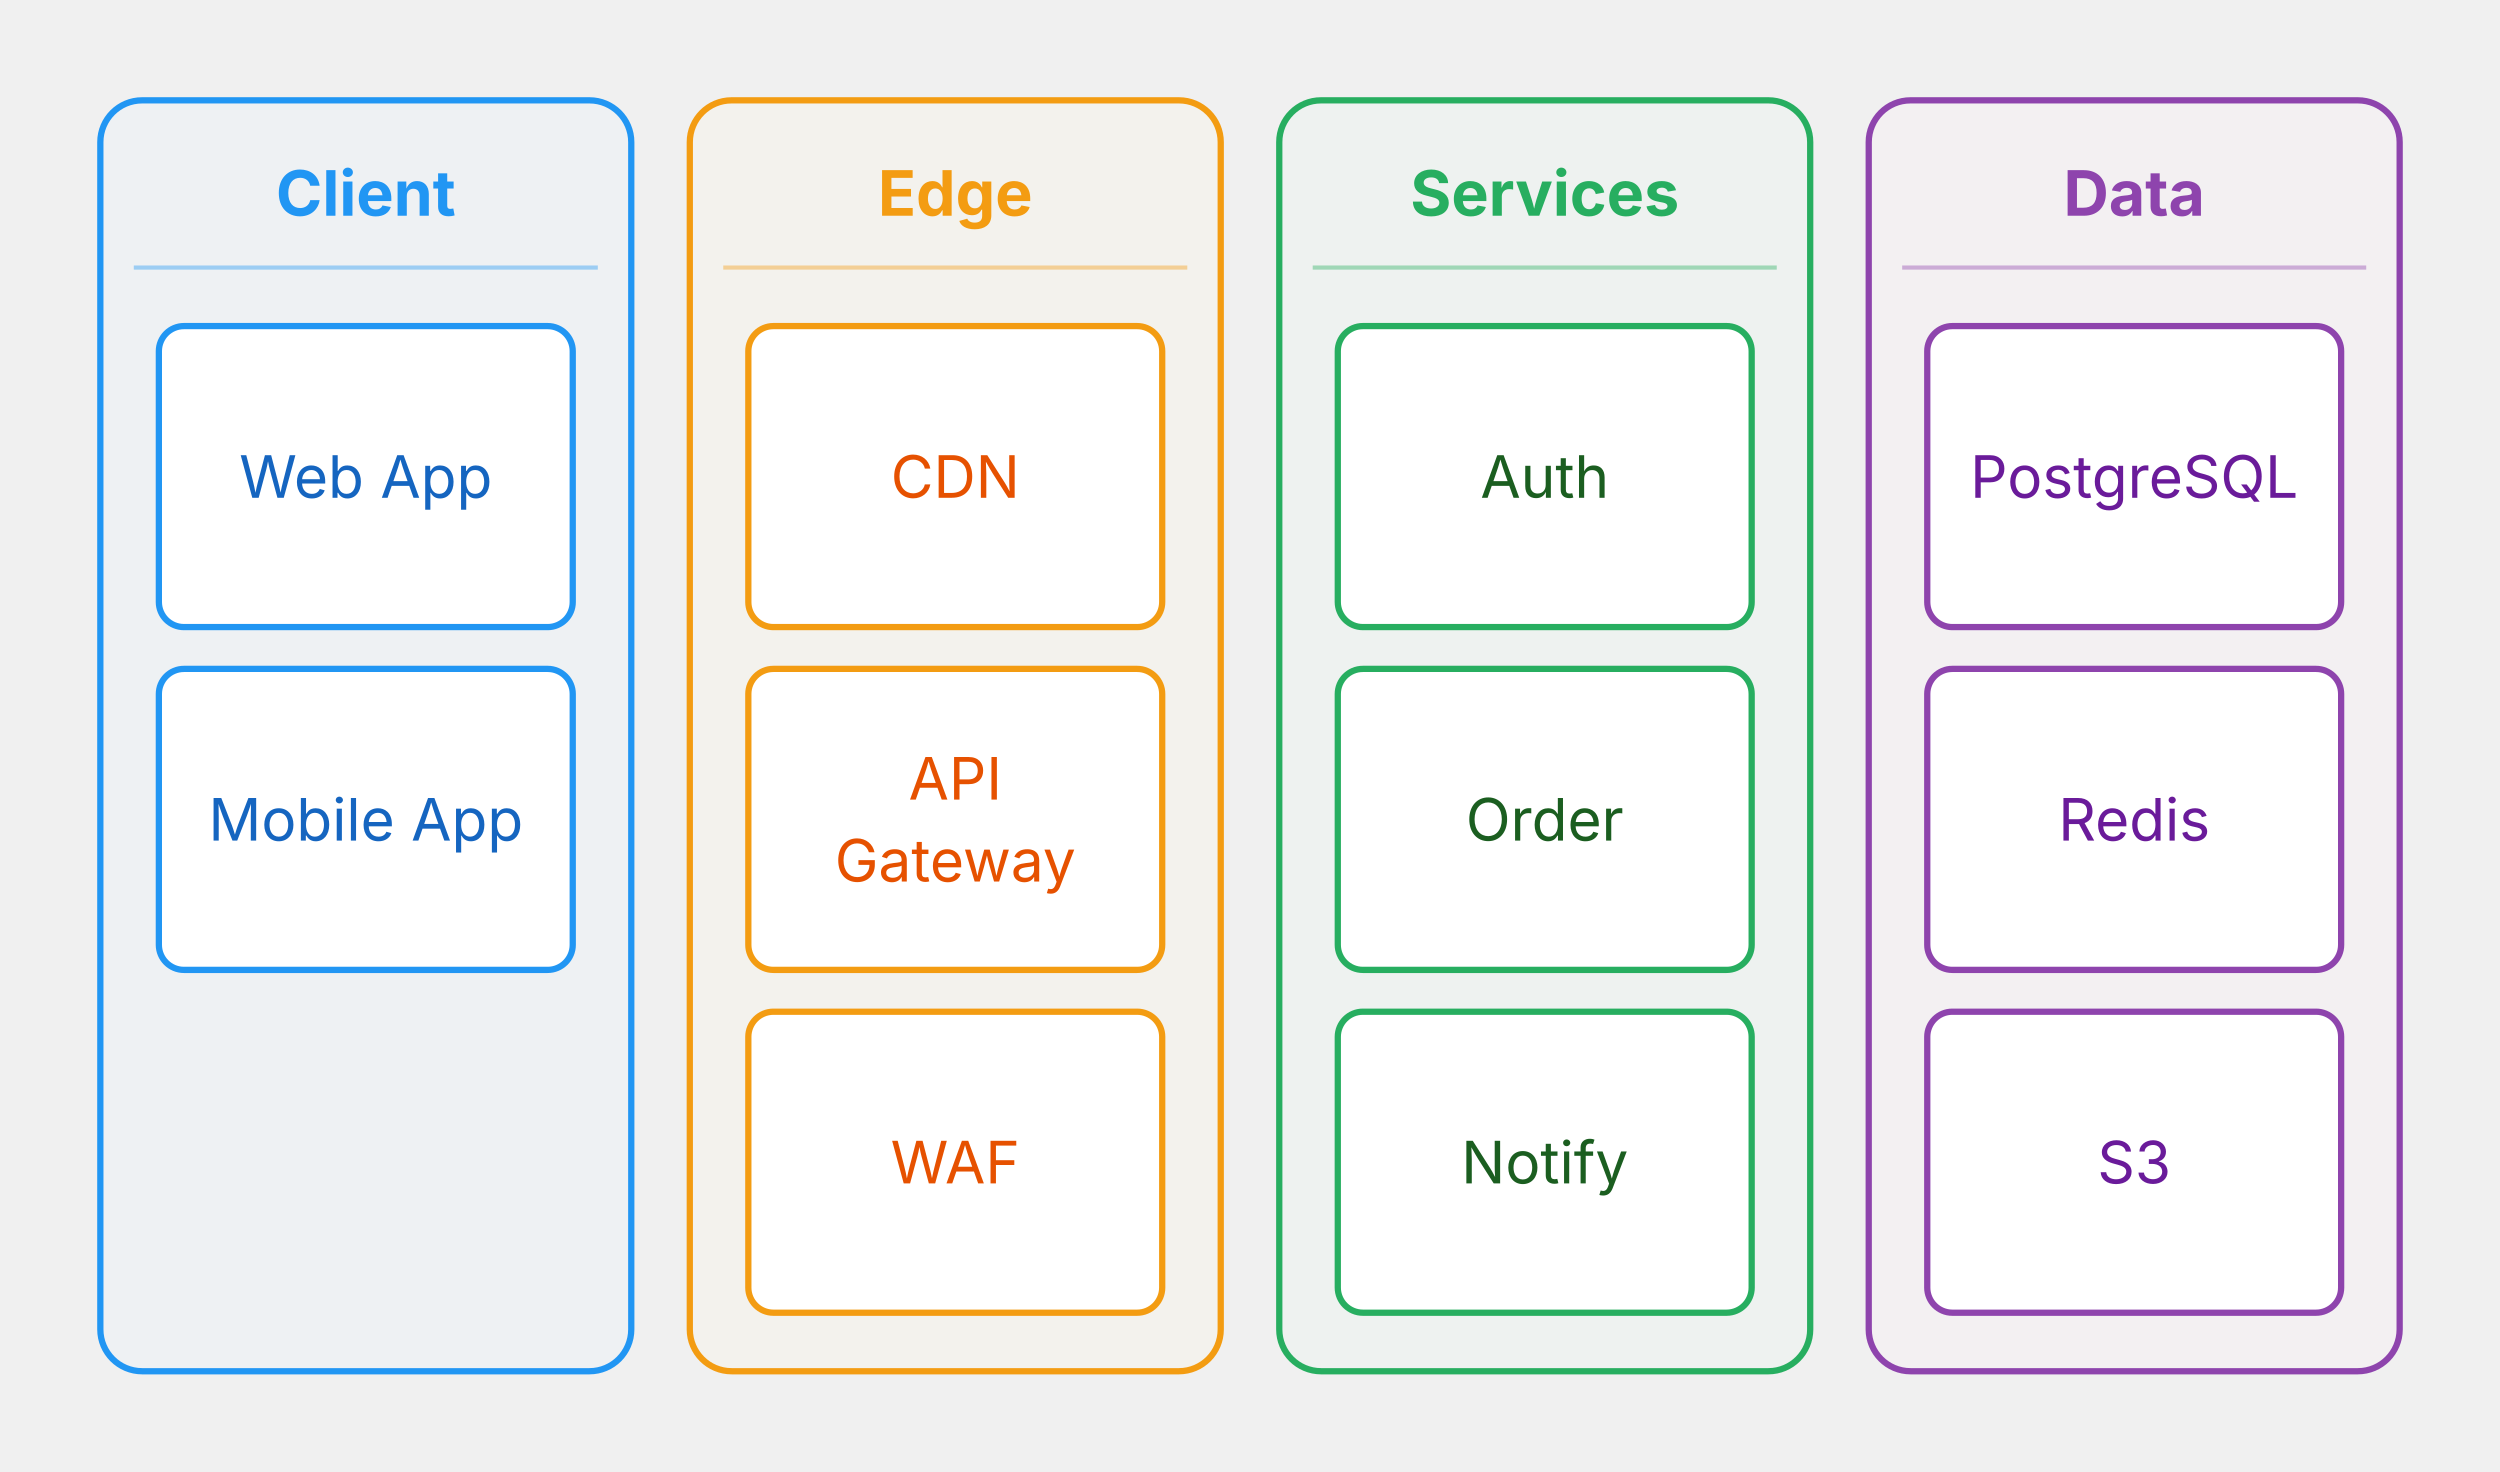
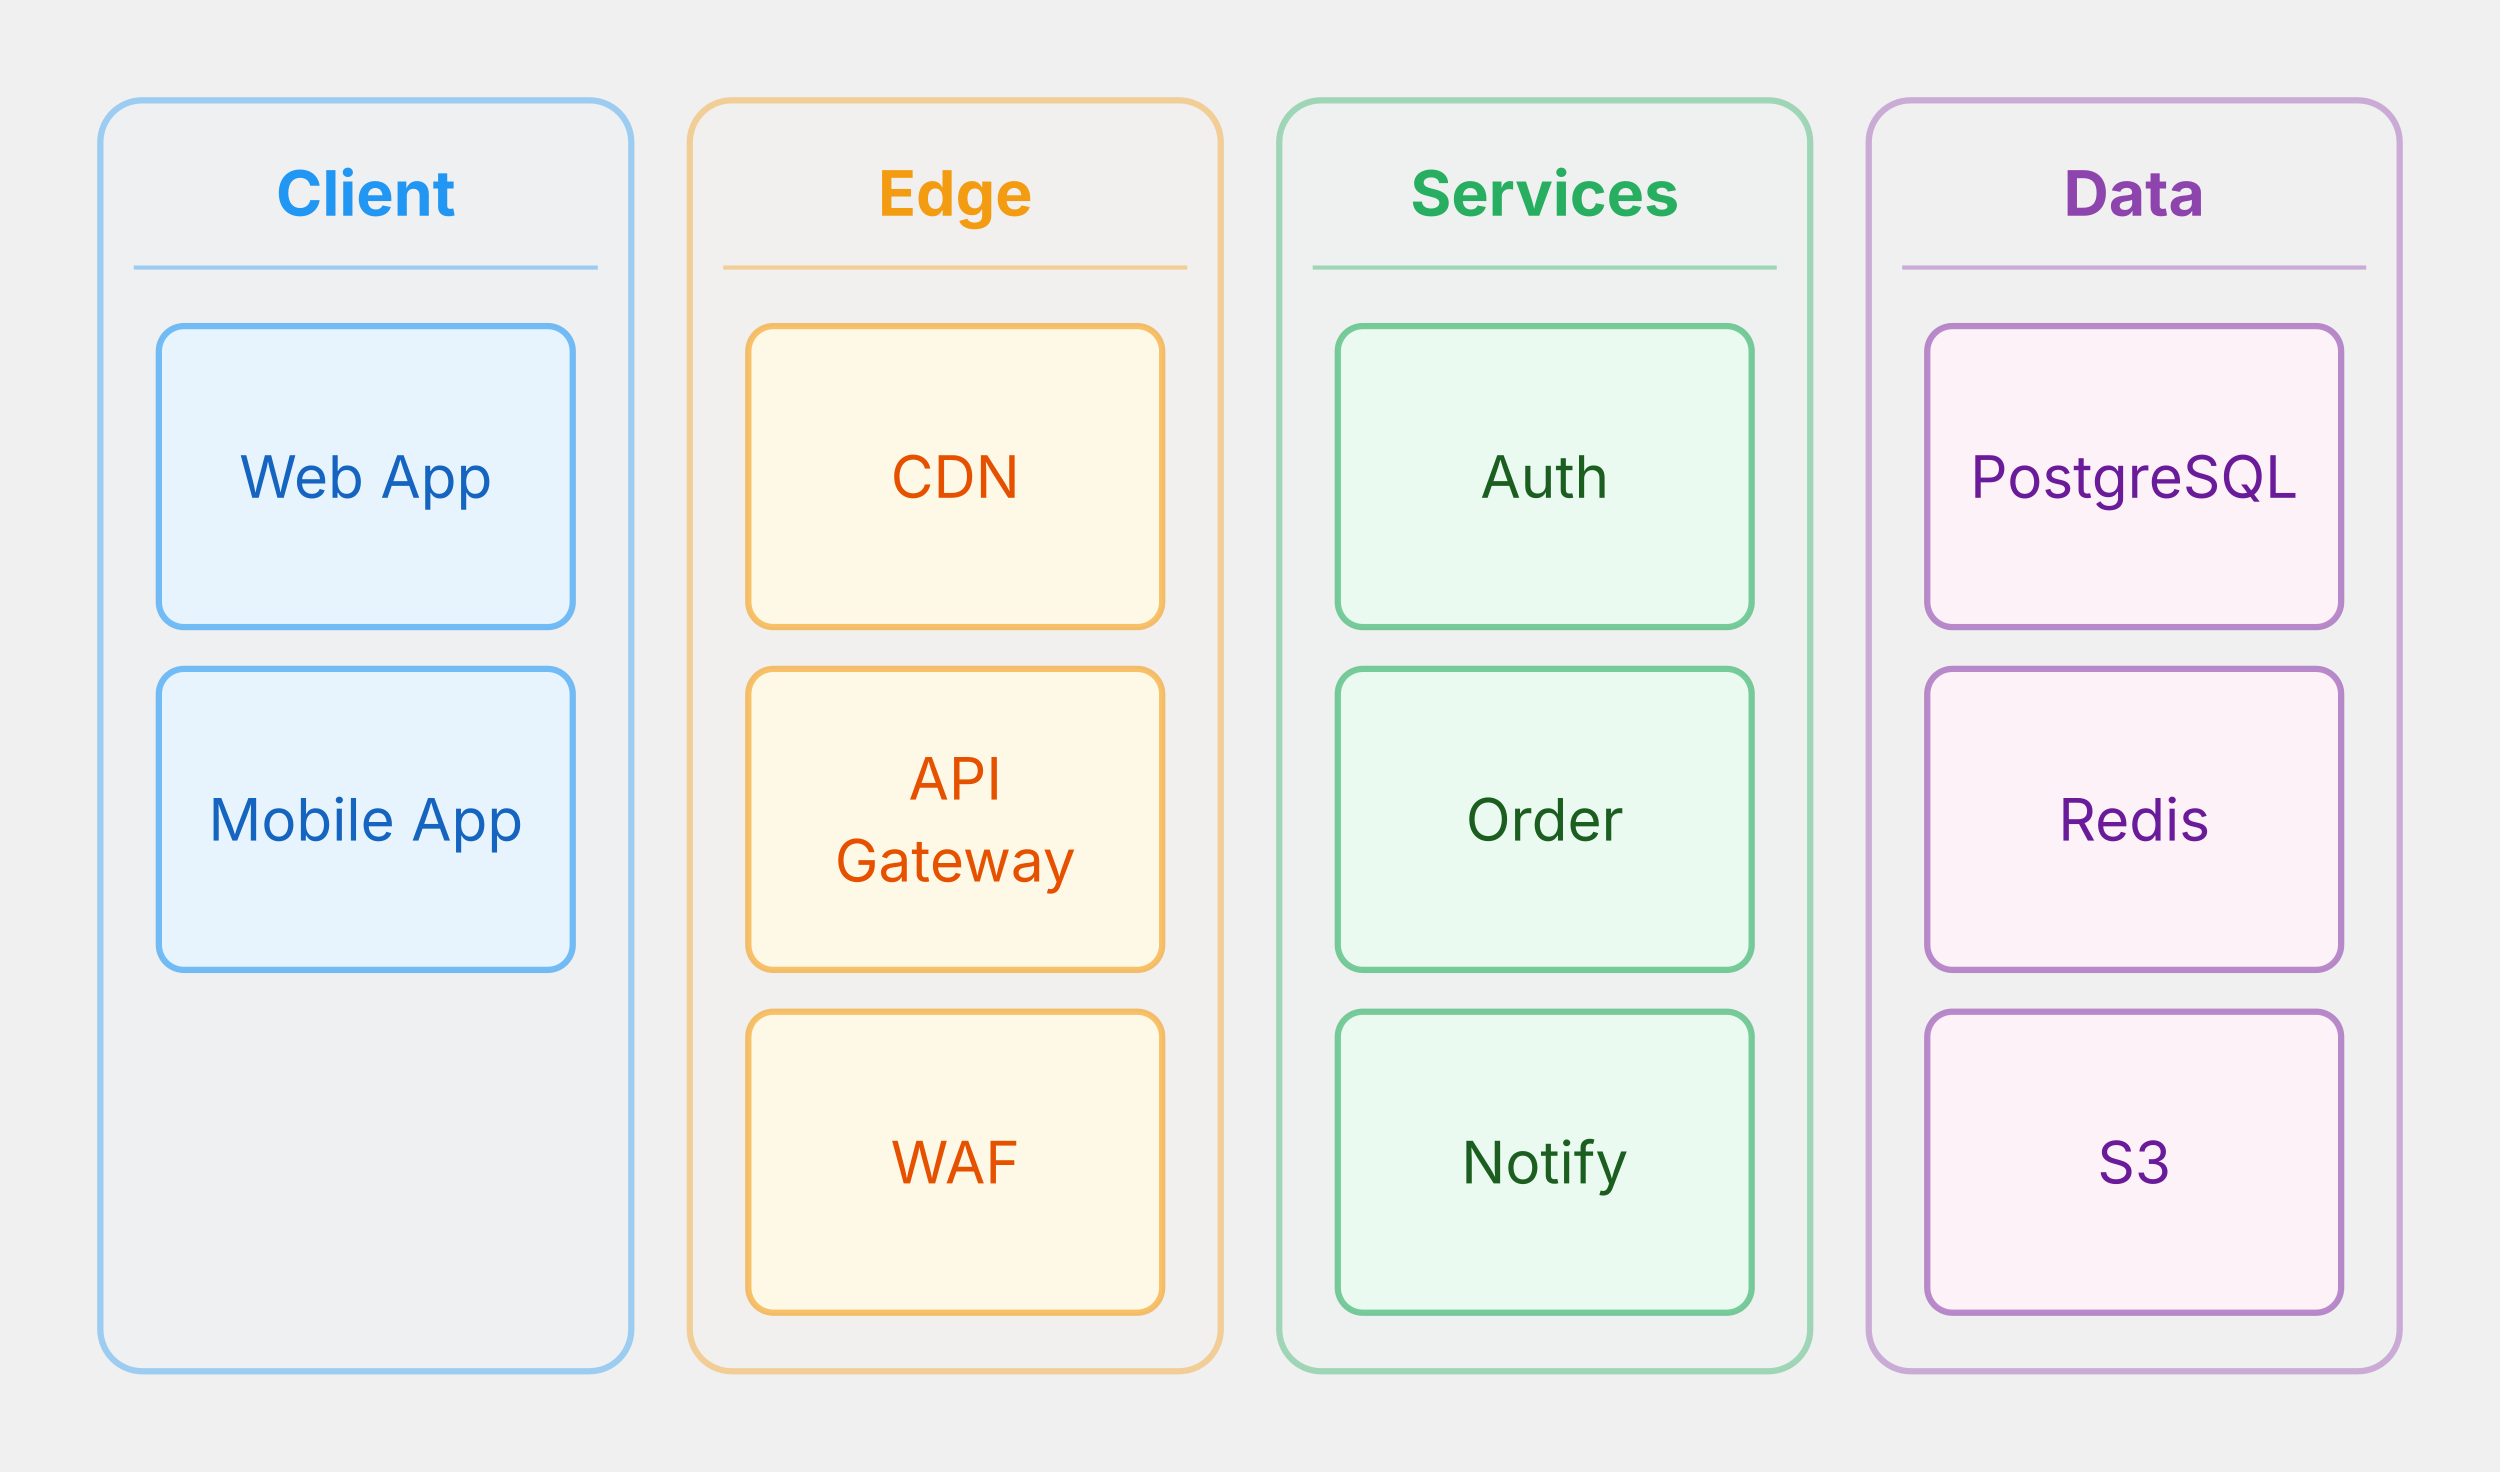
<svg xmlns="http://www.w3.org/2000/svg" width="598" height="352" viewBox="0 0 598 352">
  <g class="arch-diagram">
-     <rect x="24" y="24" width="127" height="304" rx="10" fill="#e8f4fd" fill-opacity="0.25" stroke="#2196f3" stroke-width="1.5" />
+     <rect x="24" y="24" width="127" height="304" rx="10" fill="#e8f4fd" fill-opacity="0.08" stroke="#2196f3" stroke-opacity="0.4" stroke-width="1.5" />
    <text x="87.5" y="46" text-anchor="middle" dominant-baseline="middle" font-family="Inter, system-ui, -apple-system, sans-serif" font-size="15" fill="#2196f3" font-weight="700">Client</text>
    <line x1="32" y1="64" x2="143" y2="64" stroke="#2196f3" stroke-width="1" opacity="0.4" />
-     <rect x="38" y="78" width="99" height="72" rx="6" fill="white" stroke="#2196f3" stroke-width="1.5" />
+     <rect x="38" y="78" width="99" height="72" rx="6" fill="#e8f4fd" stroke="#2196f3" stroke-opacity="0.6" stroke-width="1.5" />
    <text x="87.5" y="114" text-anchor="middle" dominant-baseline="middle" font-family="Inter, system-ui, -apple-system, sans-serif" font-size="14" fill="#1565c0">Web App</text>
-     <rect x="38" y="160" width="99" height="72" rx="6" fill="white" stroke="#2196f3" stroke-width="1.5" />
+     <rect x="38" y="160" width="99" height="72" rx="6" fill="#e8f4fd" stroke="#2196f3" stroke-opacity="0.6" stroke-width="1.5" />
    <text x="87.5" y="196" text-anchor="middle" dominant-baseline="middle" font-family="Inter, system-ui, -apple-system, sans-serif" font-size="14" fill="#1565c0">Mobile App</text>
-     <rect x="165" y="24" width="127" height="304" rx="10" fill="#fef9e7" fill-opacity="0.25" stroke="#f39c12" stroke-width="1.5" />
+     <rect x="165" y="24" width="127" height="304" rx="10" fill="#fef9e7" fill-opacity="0.08" stroke="#f39c12" stroke-opacity="0.4" stroke-width="1.5" />
    <text x="228.5" y="46" text-anchor="middle" dominant-baseline="middle" font-family="Inter, system-ui, -apple-system, sans-serif" font-size="15" fill="#f39c12" font-weight="700">Edge</text>
    <line x1="173" y1="64" x2="284" y2="64" stroke="#f39c12" stroke-width="1" opacity="0.4" />
-     <rect x="179" y="78" width="99" height="72" rx="6" fill="white" stroke="#f39c12" stroke-width="1.5" />
+     <rect x="179" y="78" width="99" height="72" rx="6" fill="#fef9e7" stroke="#f39c12" stroke-opacity="0.6" stroke-width="1.5" />
    <text x="228.5" y="114" text-anchor="middle" dominant-baseline="middle" font-family="Inter, system-ui, -apple-system, sans-serif" font-size="14" fill="#e65100">CDN</text>
-     <rect x="179" y="160" width="99" height="72" rx="6" fill="white" stroke="#f39c12" stroke-width="1.5" />
+     <rect x="179" y="160" width="99" height="72" rx="6" fill="#fef9e7" stroke="#f39c12" stroke-opacity="0.6" stroke-width="1.5" />
    <text x="228.5" y="186.2" text-anchor="middle" dominant-baseline="middle" font-family="Inter, system-ui, -apple-system, sans-serif" font-size="14" fill="#e65100">API</text>
    <text x="228.5" y="205.8" text-anchor="middle" dominant-baseline="middle" font-family="Inter, system-ui, -apple-system, sans-serif" font-size="14" fill="#e65100">Gateway</text>
-     <rect x="179" y="242" width="99" height="72" rx="6" fill="white" stroke="#f39c12" stroke-width="1.5" />
+     <rect x="179" y="242" width="99" height="72" rx="6" fill="#fef9e7" stroke="#f39c12" stroke-opacity="0.6" stroke-width="1.5" />
    <text x="228.5" y="278" text-anchor="middle" dominant-baseline="middle" font-family="Inter, system-ui, -apple-system, sans-serif" font-size="14" fill="#e65100">WAF</text>
-     <rect x="306" y="24" width="127" height="304" rx="10" fill="#eafaf1" fill-opacity="0.25" stroke="#27ae60" stroke-width="1.5" />
+     <rect x="306" y="24" width="127" height="304" rx="10" fill="#eafaf1" fill-opacity="0.08" stroke="#27ae60" stroke-opacity="0.4" stroke-width="1.5" />
    <text x="369.5" y="46" text-anchor="middle" dominant-baseline="middle" font-family="Inter, system-ui, -apple-system, sans-serif" font-size="15" fill="#27ae60" font-weight="700">Services</text>
    <line x1="314" y1="64" x2="425" y2="64" stroke="#27ae60" stroke-width="1" opacity="0.4" />
-     <rect x="320" y="78" width="99" height="72" rx="6" fill="white" stroke="#27ae60" stroke-width="1.5" />
+     <rect x="320" y="78" width="99" height="72" rx="6" fill="#eafaf1" stroke="#27ae60" stroke-opacity="0.6" stroke-width="1.5" />
    <text x="369.5" y="114" text-anchor="middle" dominant-baseline="middle" font-family="Inter, system-ui, -apple-system, sans-serif" font-size="14" fill="#1b5e20">Auth</text>
-     <rect x="320" y="160" width="99" height="72" rx="6" fill="white" stroke="#27ae60" stroke-width="1.5" />
+     <rect x="320" y="160" width="99" height="72" rx="6" fill="#eafaf1" stroke="#27ae60" stroke-opacity="0.6" stroke-width="1.5" />
    <text x="369.5" y="196" text-anchor="middle" dominant-baseline="middle" font-family="Inter, system-ui, -apple-system, sans-serif" font-size="14" fill="#1b5e20">Order</text>
-     <rect x="320" y="242" width="99" height="72" rx="6" fill="white" stroke="#27ae60" stroke-width="1.5" />
+     <rect x="320" y="242" width="99" height="72" rx="6" fill="#eafaf1" stroke="#27ae60" stroke-opacity="0.6" stroke-width="1.5" />
    <text x="369.5" y="278" text-anchor="middle" dominant-baseline="middle" font-family="Inter, system-ui, -apple-system, sans-serif" font-size="14" fill="#1b5e20">Notify</text>
-     <rect x="447" y="24" width="127" height="304" rx="10" fill="#fdf2f8" fill-opacity="0.25" stroke="#8e44ad" stroke-width="1.5" />
+     <rect x="447" y="24" width="127" height="304" rx="10" fill="#fdf2f8" fill-opacity="0.08" stroke="#8e44ad" stroke-opacity="0.4" stroke-width="1.5" />
    <text x="510.5" y="46" text-anchor="middle" dominant-baseline="middle" font-family="Inter, system-ui, -apple-system, sans-serif" font-size="15" fill="#8e44ad" font-weight="700">Data</text>
    <line x1="455" y1="64" x2="566" y2="64" stroke="#8e44ad" stroke-width="1" opacity="0.4" />
-     <rect x="461" y="78" width="99" height="72" rx="6" fill="white" stroke="#8e44ad" stroke-width="1.5" />
+     <rect x="461" y="78" width="99" height="72" rx="6" fill="#fdf2f8" stroke="#8e44ad" stroke-opacity="0.6" stroke-width="1.5" />
    <text x="510.5" y="114" text-anchor="middle" dominant-baseline="middle" font-family="Inter, system-ui, -apple-system, sans-serif" font-size="14" fill="#6a1b9a">PostgreSQL</text>
-     <rect x="461" y="160" width="99" height="72" rx="6" fill="white" stroke="#8e44ad" stroke-width="1.5" />
+     <rect x="461" y="160" width="99" height="72" rx="6" fill="#fdf2f8" stroke="#8e44ad" stroke-opacity="0.6" stroke-width="1.5" />
    <text x="510.5" y="196" text-anchor="middle" dominant-baseline="middle" font-family="Inter, system-ui, -apple-system, sans-serif" font-size="14" fill="#6a1b9a">Redis</text>
-     <rect x="461" y="242" width="99" height="72" rx="6" fill="white" stroke="#8e44ad" stroke-width="1.5" />
+     <rect x="461" y="242" width="99" height="72" rx="6" fill="#fdf2f8" stroke="#8e44ad" stroke-opacity="0.6" stroke-width="1.5" />
    <text x="510.5" y="278" text-anchor="middle" dominant-baseline="middle" font-family="Inter, system-ui, -apple-system, sans-serif" font-size="14" fill="#6a1b9a">S3</text>
  </g>
</svg>
